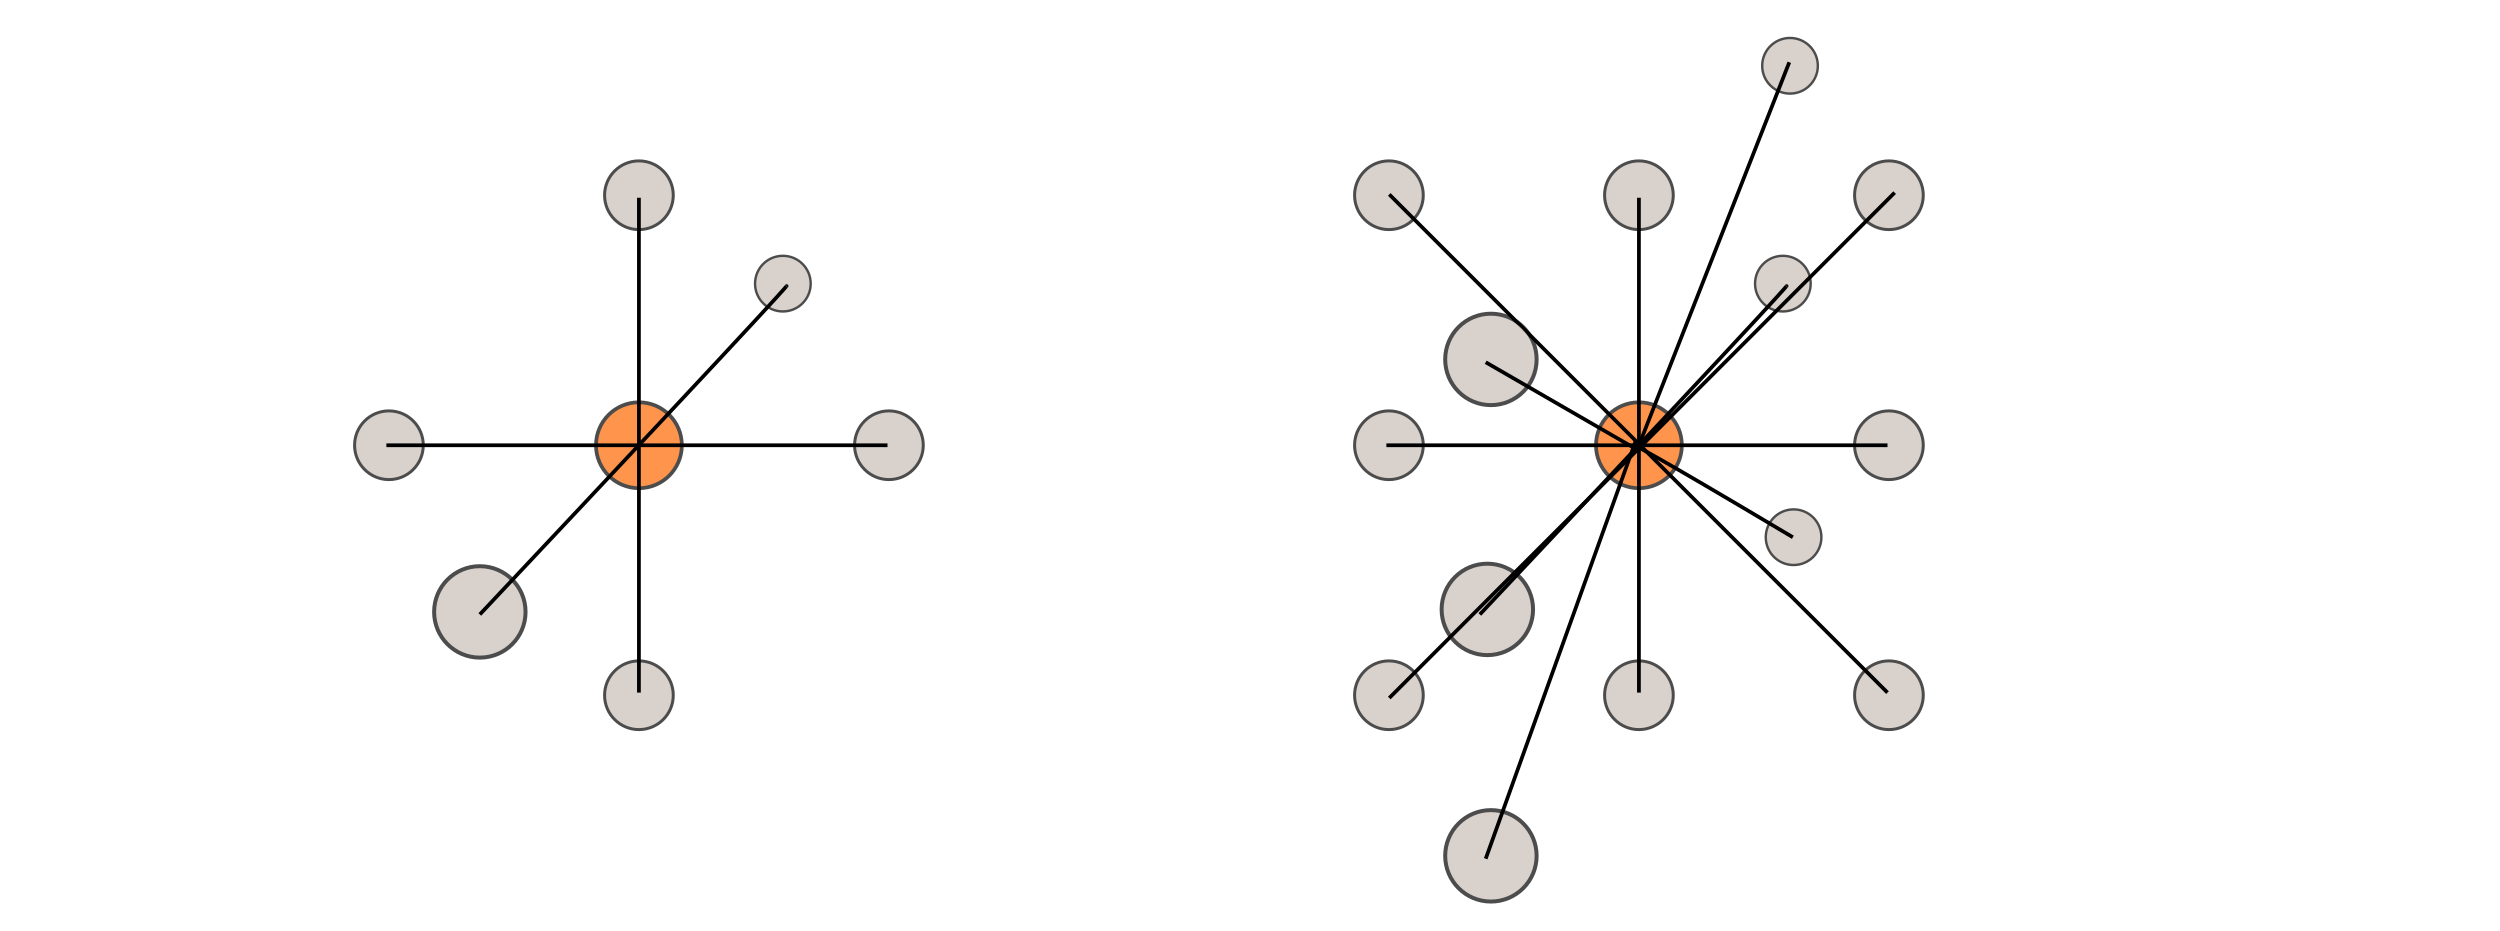
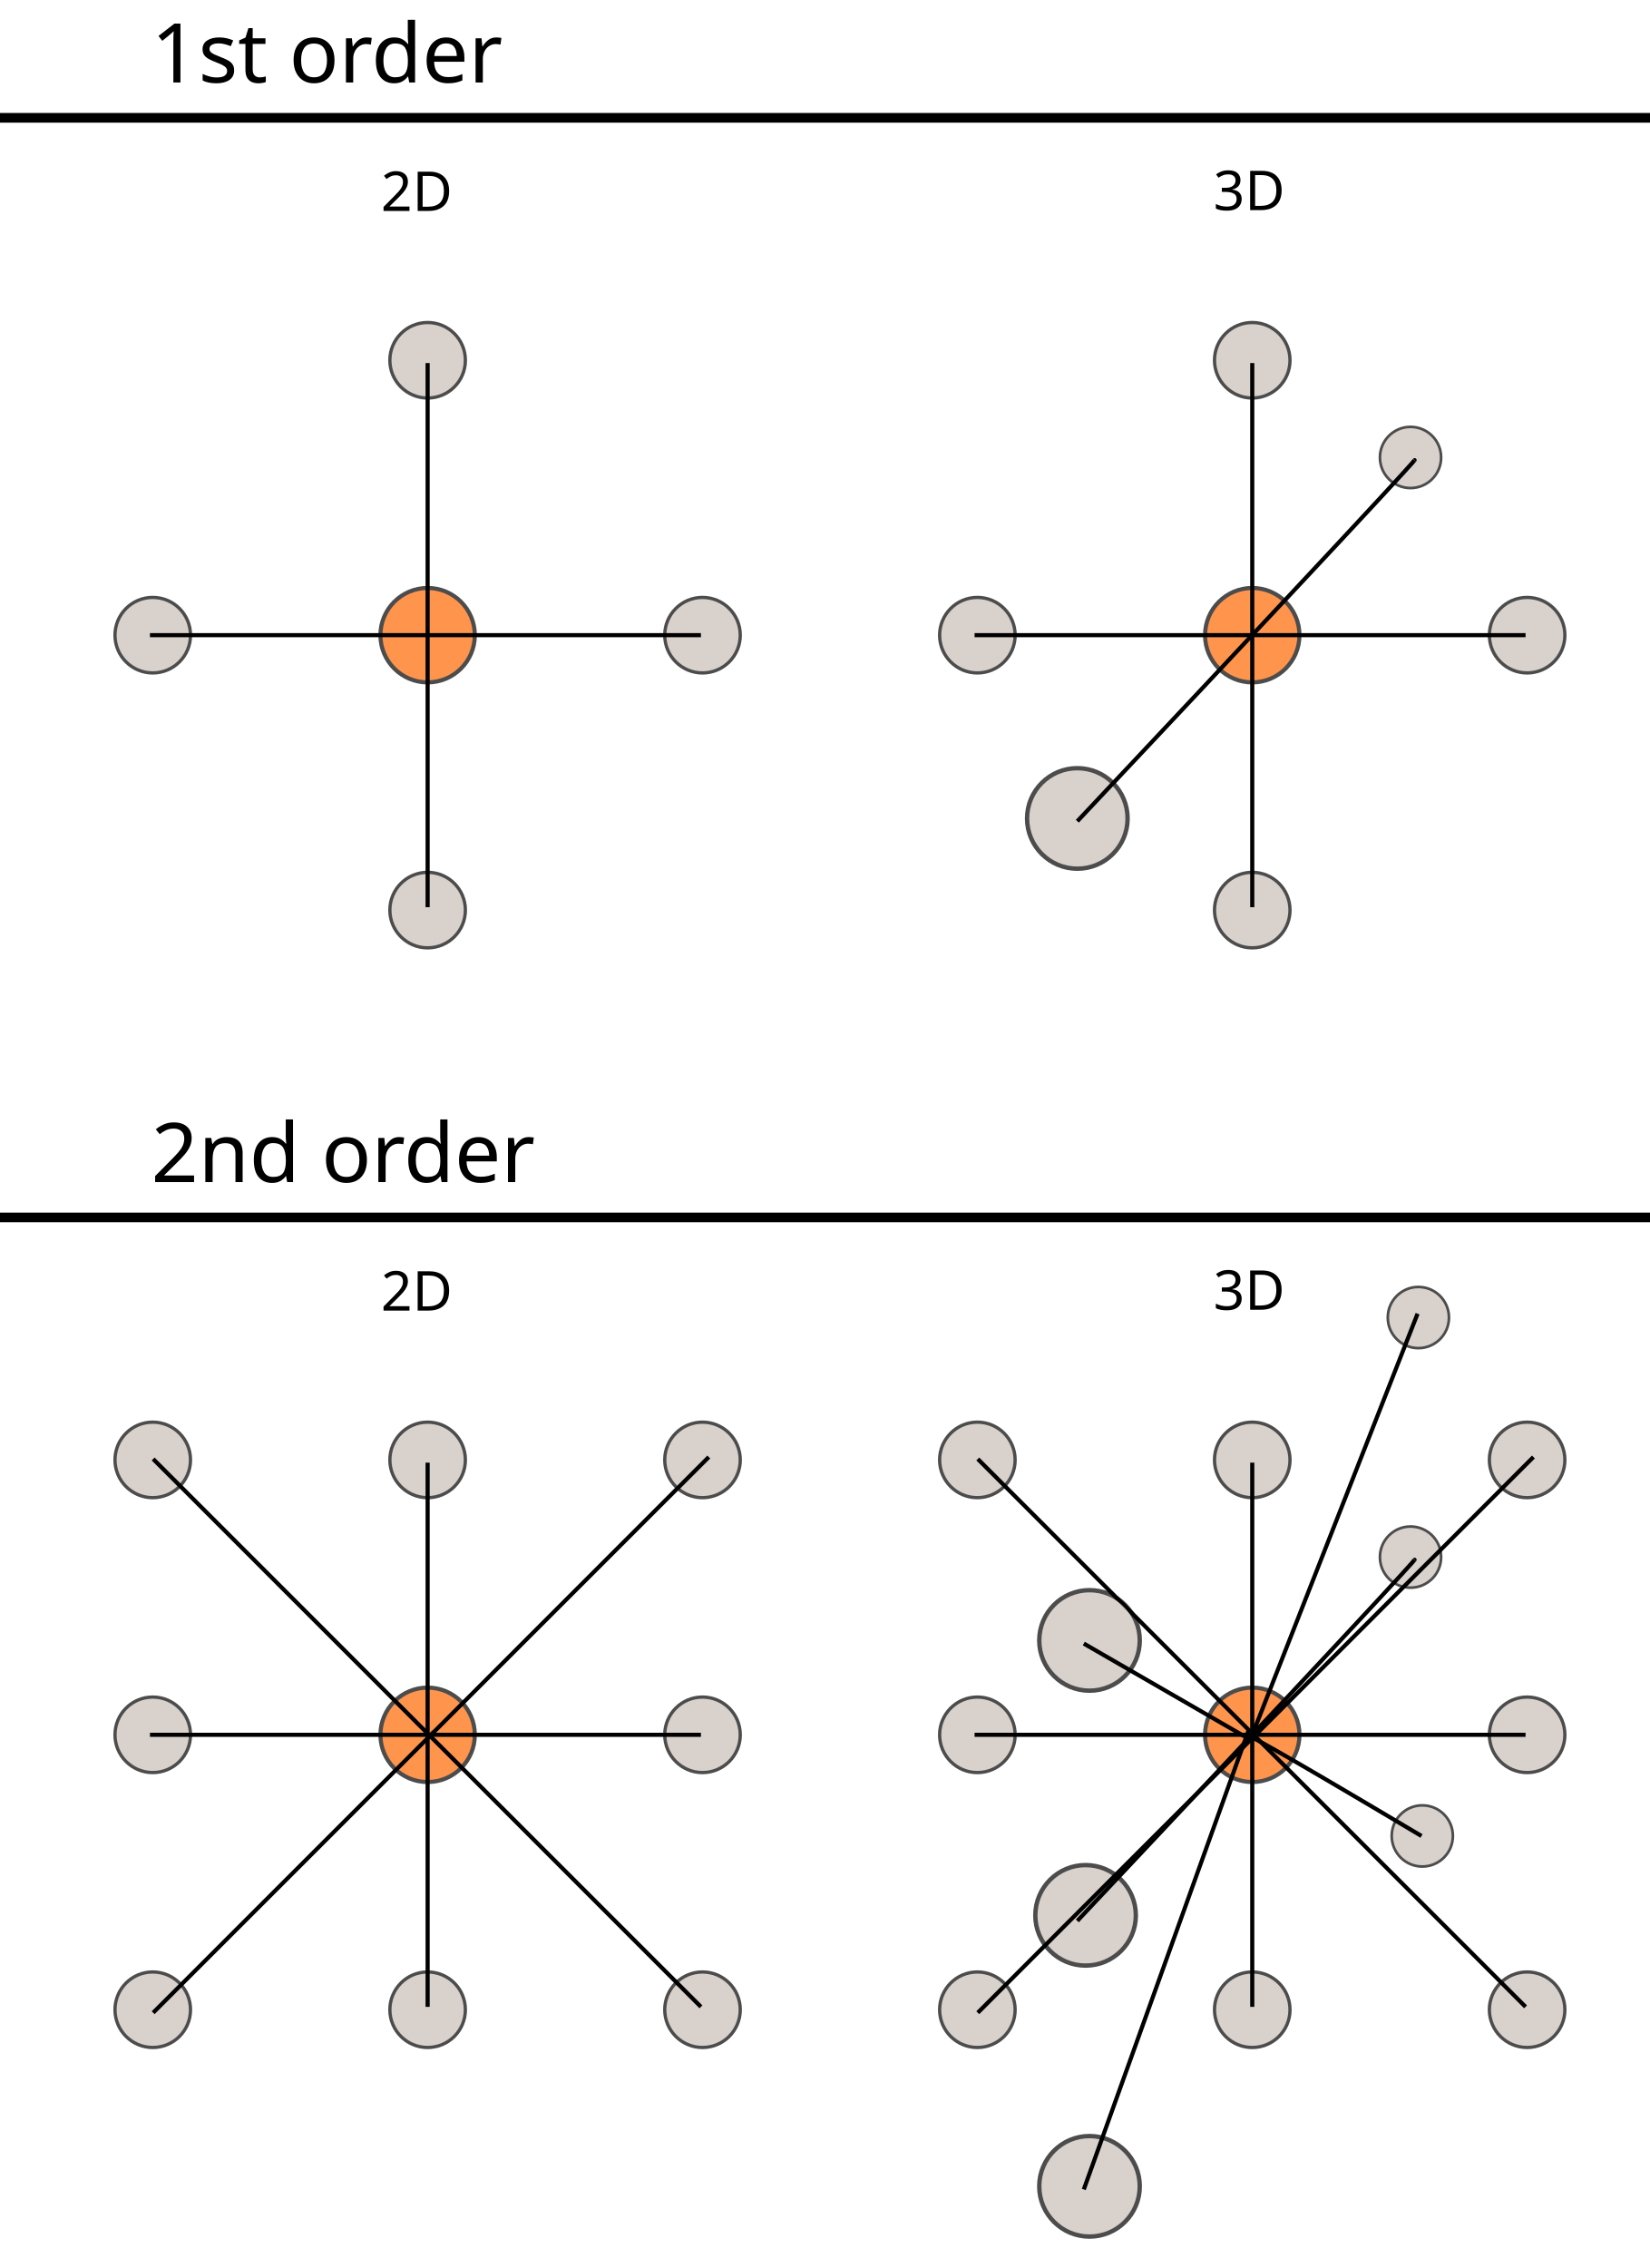
- <svg xmlns="http://www.w3.org/2000/svg" version="1.1" id="svg2" height="744.094" width="2000">
+ <svg xmlns="http://www.w3.org/2000/svg" version="1.1" id="svg2" height="1650" width="1200">
  <defs id="defs4" />
-   <g id="layer1" transform="translate(0,-308.2677)" />
-   <g id="g5505">
-     <path transform="translate(258.599,66.67007)" d="m 286.883,289.526 a 34.345,34.345 0 1 1 -68.69,0 34.345,34.345 0 1 1 68.69,0 z" id="path5401" style="opacity:0.7;fill:#ff6600;fill-opacity:1;stroke:#000000;stroke-width:3;stroke-linecap:butt;stroke-linejoin:round;stroke-miterlimit:4;stroke-opacity:1;stroke-dasharray:none;stroke-dashoffset:0" />
-     <path transform="matrix(0.8,0,0,0.8,309.1067,324.5752)" d="m 286.883,289.526 a 34.345,34.345 0 1 1 -68.69,0 34.345,34.345 0 1 1 68.69,0 z" id="path5401-6" style="opacity:0.7;fill:#c8beb7;fill-opacity:1;stroke:#000000;stroke-width:3;stroke-linecap:butt;stroke-linejoin:round;stroke-miterlimit:4;stroke-opacity:1;stroke-dasharray:none;stroke-dashoffset:0" />
-     <path transform="matrix(0.8,0,0,0.8,109.1067,124.5752)" d="m 286.883,289.526 a 34.345,34.345 0 1 1 -68.69,0 34.345,34.345 0 1 1 68.69,0 z" id="path5401-6-8" style="opacity:0.7;fill:#c8beb7;fill-opacity:1;stroke:#000000;stroke-width:3;stroke-linecap:butt;stroke-linejoin:round;stroke-miterlimit:4;stroke-opacity:1;stroke-dasharray:none;stroke-dashoffset:0" />
-     <path transform="matrix(0.8,0,0,0.8,309.1067,-75.42476)" d="m 286.883,289.526 a 34.345,34.345 0 1 1 -68.69,0 34.345,34.345 0 1 1 68.69,0 z" id="path5401-6-1" style="opacity:0.7;fill:#c8beb7;fill-opacity:1;stroke:#000000;stroke-width:3;stroke-linecap:butt;stroke-linejoin:round;stroke-miterlimit:4;stroke-opacity:1;stroke-dasharray:none;stroke-dashoffset:0" />
-     <path transform="matrix(0.8,0,0,0.8,509.1067,124.5752)" d="m 286.883,289.526 a 34.345,34.345 0 1 1 -68.69,0 34.345,34.345 0 1 1 68.69,0 z" id="path5401-6-7" style="opacity:0.7;fill:#c8beb7;fill-opacity:1;stroke:#000000;stroke-width:3;stroke-linecap:butt;stroke-linejoin:round;stroke-miterlimit:4;stroke-opacity:1;stroke-dasharray:none;stroke-dashoffset:0" />
-     <path transform="matrix(0.648,0,0,0.648,462.6499,39.29385)" d="m 286.883,289.526 a 34.345,34.345 0 1 1 -68.69,0 34.345,34.345 0 1 1 68.69,0 z" id="path5401-6-1-8" style="opacity:0.7;fill:#c8beb7;fill-opacity:1;stroke:#000000;stroke-width:3;stroke-linecap:butt;stroke-linejoin:round;stroke-miterlimit:4;stroke-opacity:1;stroke-dasharray:none;stroke-dashoffset:0" />
-     <path transform="matrix(1.0648,0,0,1.0648,114.9656,181.2387)" d="m 286.883,289.526 a 34.345,34.345 0 1 1 -68.69,0 34.345,34.345 0 1 1 68.69,0 z" id="path5401-6-1-89" style="opacity:0.7;fill:#c8beb7;fill-opacity:1;stroke:#000000;stroke-width:3;stroke-linecap:butt;stroke-linejoin:round;stroke-miterlimit:4;stroke-opacity:1;stroke-dasharray:none;stroke-dashoffset:0" />
+   <g id="layer1" transform="translate(0,597.6377)" />
+   <g id="g5505" transform="translate(400,105.9054)">
+     <path transform="translate(258.599,66.67007)" d="m 286.883,289.526 c 0,18.968 -15.377,34.345 -34.345,34.345 -18.968,0 -34.345,-15.377 -34.345,-34.345 0,-18.968 15.377,-34.345 34.345,-34.345 18.968,0 34.345,15.377 34.345,34.345 z" id="path5401" style="opacity:0.7;fill:#ff6600;fill-opacity:1;stroke:#000000;stroke-width:3;stroke-linecap:butt;stroke-linejoin:round;stroke-miterlimit:4;stroke-opacity:1;stroke-dasharray:none;stroke-dashoffset:0" />
+     <path transform="matrix(0.8,0,0,0.8,309.1067,324.5752)" d="m 286.883,289.526 c 0,18.968 -15.377,34.345 -34.345,34.345 -18.968,0 -34.345,-15.377 -34.345,-34.345 0,-18.968 15.377,-34.345 34.345,-34.345 18.968,0 34.345,15.377 34.345,34.345 z" id="path5401-6" style="opacity:0.7;fill:#c8beb7;fill-opacity:1;stroke:#000000;stroke-width:3;stroke-linecap:butt;stroke-linejoin:round;stroke-miterlimit:4;stroke-opacity:1;stroke-dasharray:none;stroke-dashoffset:0" />
+     <path transform="matrix(0.8,0,0,0.8,109.1067,124.5752)" d="m 286.883,289.526 c 0,18.968 -15.377,34.345 -34.345,34.345 -18.968,0 -34.345,-15.377 -34.345,-34.345 0,-18.968 15.377,-34.345 34.345,-34.345 18.968,0 34.345,15.377 34.345,34.345 z" id="path5401-6-8" style="opacity:0.7;fill:#c8beb7;fill-opacity:1;stroke:#000000;stroke-width:3;stroke-linecap:butt;stroke-linejoin:round;stroke-miterlimit:4;stroke-opacity:1;stroke-dasharray:none;stroke-dashoffset:0" />
+     <path transform="matrix(0.8,0,0,0.8,309.1067,-75.42476)" d="m 286.883,289.526 c 0,18.968 -15.377,34.345 -34.345,34.345 -18.968,0 -34.345,-15.377 -34.345,-34.345 0,-18.968 15.377,-34.345 34.345,-34.345 18.968,0 34.345,15.377 34.345,34.345 z" id="path5401-6-1" style="opacity:0.7;fill:#c8beb7;fill-opacity:1;stroke:#000000;stroke-width:3;stroke-linecap:butt;stroke-linejoin:round;stroke-miterlimit:4;stroke-opacity:1;stroke-dasharray:none;stroke-dashoffset:0" />
+     <path transform="matrix(0.8,0,0,0.8,509.1067,124.5752)" d="m 286.883,289.526 c 0,18.968 -15.377,34.345 -34.345,34.345 -18.968,0 -34.345,-15.377 -34.345,-34.345 0,-18.968 15.377,-34.345 34.345,-34.345 18.968,0 34.345,15.377 34.345,34.345 z" id="path5401-6-7" style="opacity:0.7;fill:#c8beb7;fill-opacity:1;stroke:#000000;stroke-width:3;stroke-linecap:butt;stroke-linejoin:round;stroke-miterlimit:4;stroke-opacity:1;stroke-dasharray:none;stroke-dashoffset:0" />
+     <path transform="matrix(0.648,0,0,0.648,462.6499,39.29385)" d="m 286.883,289.526 c 0,18.968 -15.377,34.345 -34.345,34.345 -18.968,0 -34.345,-15.377 -34.345,-34.345 0,-18.968 15.377,-34.345 34.345,-34.345 18.968,0 34.345,15.377 34.345,34.345 z" id="path5401-6-1-8" style="opacity:0.7;fill:#c8beb7;fill-opacity:1;stroke:#000000;stroke-width:3;stroke-linecap:butt;stroke-linejoin:round;stroke-miterlimit:4;stroke-opacity:1;stroke-dasharray:none;stroke-dashoffset:0" />
+     <path transform="matrix(1.0648,0,0,1.0648,114.9656,181.2387)" d="m 286.883,289.526 c 0,18.968 -15.377,34.345 -34.345,34.345 -18.968,0 -34.345,-15.377 -34.345,-34.345 0,-18.968 15.377,-34.345 34.345,-34.345 18.968,0 34.345,15.377 34.345,34.345 z" id="path5401-6-1-89" style="opacity:0.7;fill:#c8beb7;fill-opacity:1;stroke:#000000;stroke-width:3;stroke-linecap:butt;stroke-linejoin:round;stroke-miterlimit:4;stroke-opacity:1;stroke-dasharray:none;stroke-dashoffset:0" />
    <path id="path5499" d="m 309.107,356.196 c 400.893,0 400.893,0 400.893,0" style="fill:none;stroke:#000000;stroke-width:3;stroke-linecap:butt;stroke-linejoin:miter;stroke-miterlimit:4;stroke-opacity:1;stroke-dasharray:none" />
    <path id="path5501" d="m 511.137,158.206 c 0,395.888 0,395.888 0,395.888 l 0,0" style="fill:none;stroke:#000000;stroke-width:3;stroke-linecap:butt;stroke-linejoin:miter;stroke-miterlimit:4;stroke-opacity:1;stroke-dasharray:none" />
    <path id="path5503" d="M 383.858,491.556 C 642.457,216.795 629.188,228.846 629.188,228.846" style="fill:none;stroke:#000000;stroke-width:3;stroke-linecap:butt;stroke-linejoin:miter;stroke-miterlimit:4;stroke-opacity:1;stroke-dasharray:none" />
  </g>
-   <path style="opacity:0.7;fill:#ff6600;fill-opacity:1;stroke:#000000;stroke-width:3;stroke-linecap:butt;stroke-linejoin:round;stroke-miterlimit:4;stroke-opacity:1;stroke-dasharray:none;stroke-dashoffset:0" id="path5401-2" d="m 286.883,289.526 a 34.345,34.345 0 1 1 -68.69,0 34.345,34.345 0 1 1 68.69,0 z" transform="translate(1058.599,66.67007)" />
-   <path style="opacity:0.7;fill:#c8beb7;fill-opacity:1;stroke:#000000;stroke-width:3;stroke-linecap:butt;stroke-linejoin:round;stroke-miterlimit:4;stroke-opacity:1;stroke-dasharray:none;stroke-dashoffset:0" id="path5401-6-3" d="m 286.883,289.526 a 34.345,34.345 0 1 1 -68.69,0 34.345,34.345 0 1 1 68.69,0 z" transform="matrix(0.8,0,0,0.8,1109.107,324.5752)" />
-   <path style="opacity:0.7;fill:#c8beb7;fill-opacity:1;stroke:#000000;stroke-width:3;stroke-linecap:butt;stroke-linejoin:round;stroke-miterlimit:4;stroke-opacity:1;stroke-dasharray:none;stroke-dashoffset:0" id="path5401-6-8-4" d="m 286.883,289.526 a 34.345,34.345 0 1 1 -68.69,0 34.345,34.345 0 1 1 68.69,0 z" transform="matrix(0.8,0,0,0.8,909.1067,124.5752)" />
-   <path style="opacity:0.7;fill:#c8beb7;fill-opacity:1;stroke:#000000;stroke-width:3;stroke-linecap:butt;stroke-linejoin:round;stroke-miterlimit:4;stroke-opacity:1;stroke-dasharray:none;stroke-dashoffset:0" id="path5401-6-1-0" d="m 286.883,289.526 a 34.345,34.345 0 1 1 -68.69,0 34.345,34.345 0 1 1 68.69,0 z" transform="matrix(0.8,0,0,0.8,1109.107,-75.42476)" />
-   <path style="opacity:0.7;fill:#c8beb7;fill-opacity:1;stroke:#000000;stroke-width:3;stroke-linecap:butt;stroke-linejoin:round;stroke-miterlimit:4;stroke-opacity:1;stroke-dasharray:none;stroke-dashoffset:0" id="path5401-6-7-1" d="m 286.883,289.526 a 34.345,34.345 0 1 1 -68.69,0 34.345,34.345 0 1 1 68.69,0 z" transform="matrix(0.8,0,0,0.8,1309.107,124.5752)" />
-   <path style="opacity:0.7;fill:#c8beb7;fill-opacity:1;stroke:#000000;stroke-width:3;stroke-linecap:butt;stroke-linejoin:round;stroke-miterlimit:4;stroke-opacity:1;stroke-dasharray:none;stroke-dashoffset:0" id="path5401-6-1-8-5" d="m 286.883,289.526 a 34.345,34.345 0 1 1 -68.69,0 34.345,34.345 0 1 1 68.69,0 z" transform="matrix(0.648,0,0,0.648,1262.65,39.29386)" />
-   <path style="opacity:0.7;fill:#c8beb7;fill-opacity:1;stroke:#000000;stroke-width:3;stroke-linecap:butt;stroke-linejoin:round;stroke-miterlimit:4;stroke-opacity:1;stroke-dasharray:none;stroke-dashoffset:0" id="path5401-6-1-89-8" d="m 286.883,289.526 a 34.345,34.345 0 1 1 -68.69,0 34.345,34.345 0 1 1 68.69,0 z" transform="matrix(1.0648,0,0,1.0648,920.9656,179.2387)" />
-   <path style="fill:none;stroke:#000000;stroke-width:3;stroke-linecap:butt;stroke-linejoin:miter;stroke-miterlimit:4;stroke-opacity:1;stroke-dasharray:none" d="m 1109.107,356.196 c 400.893,0 400.893,0 400.893,0" id="path5499-4" />
-   <path style="fill:none;stroke:#000000;stroke-width:3;stroke-linecap:butt;stroke-linejoin:miter;stroke-miterlimit:4;stroke-opacity:1;stroke-dasharray:none" d="m 1311.137,158.206 c 0,395.888 0,395.888 0,395.888 l 0,0" id="path5501-6" />
-   <path style="fill:none;stroke:#000000;stroke-width:3;stroke-linecap:butt;stroke-linejoin:miter;stroke-miterlimit:4;stroke-opacity:1;stroke-dasharray:none" d="m 1183.858,491.556 c 258.599,-274.762 245.33,-262.711 245.33,-262.711" id="path5503-8" />
-   <path style="opacity:0.7;fill:#c8beb7;fill-opacity:1;stroke:#000000;stroke-width:3;stroke-linecap:butt;stroke-linejoin:round;stroke-miterlimit:4;stroke-opacity:1;stroke-dasharray:none;stroke-dashoffset:0" id="path5401-6-1-0-2" d="m 286.883,289.526 a 34.345,34.345 0 1 1 -68.69,0 34.345,34.345 0 1 1 68.69,0 z" transform="matrix(0.8,0,0,0.8,1309.107,-75.42476)" />
-   <path style="opacity:0.7;fill:#c8beb7;fill-opacity:1;stroke:#000000;stroke-width:3;stroke-linecap:butt;stroke-linejoin:round;stroke-miterlimit:4;stroke-opacity:1;stroke-dasharray:none;stroke-dashoffset:0" id="path5401-6-1-0-5" d="m 286.883,289.526 a 34.345,34.345 0 1 1 -68.69,0 34.345,34.345 0 1 1 68.69,0 z" transform="matrix(0.8,0,0,0.8,1309.107,324.5752)" />
-   <path style="opacity:0.7;fill:#c8beb7;fill-opacity:1;stroke:#000000;stroke-width:3;stroke-linecap:butt;stroke-linejoin:round;stroke-miterlimit:4;stroke-opacity:1;stroke-dasharray:none;stroke-dashoffset:0" id="path5401-6-1-0-1" d="m 286.883,289.526 a 34.345,34.345 0 1 1 -68.69,0 34.345,34.345 0 1 1 68.69,0 z" transform="matrix(0.8,0,0,0.8,909.1066,324.5752)" />
-   <path style="opacity:0.7;fill:#c8beb7;fill-opacity:1;stroke:#000000;stroke-width:3;stroke-linecap:butt;stroke-linejoin:round;stroke-miterlimit:4;stroke-opacity:1;stroke-dasharray:none;stroke-dashoffset:0" id="path5401-6-1-0-4" d="m 286.883,289.526 a 34.345,34.345 0 1 1 -68.69,0 34.345,34.345 0 1 1 68.69,0 z" transform="matrix(0.8,0,0,0.8,909.1066,-75.42476)" />
-   <path id="path5611" d="M 1111.429,155.523 C 1310,354.094 1310,354.094 1310,354.094" style="fill:none;stroke:#000000;stroke-width:3;stroke-linecap:butt;stroke-linejoin:miter;stroke-miterlimit:4;stroke-opacity:1;stroke-dasharray:none" />
-   <path id="path5611-3" d="M 1311.429,355.523 C 1510,554.094 1510,554.094 1510,554.094" style="fill:none;stroke:#000000;stroke-width:3;stroke-linecap:butt;stroke-linejoin:miter;stroke-miterlimit:4;stroke-opacity:1;stroke-dasharray:none" />
-   <path style="fill:none;stroke:#000000;stroke-width:3;stroke-linecap:butt;stroke-linejoin:miter;stroke-opacity:1;stroke-miterlimit:4;stroke-dasharray:none" d="M 1311.429,358.38 C 1515.714,154.094 1515.714,154.094 1515.714,154.094" id="path5638" />
-   <path style="fill:none;stroke:#000000;stroke-width:3;stroke-linecap:butt;stroke-linejoin:miter;stroke-miterlimit:4;stroke-opacity:1;stroke-dasharray:none" d="M 1111.429,558.38 C 1315.714,354.094 1315.714,354.094 1315.714,354.094" id="path5638-7" />
-   <path style="opacity:0.7;fill:#c8beb7;fill-opacity:1;stroke:#000000;stroke-width:3;stroke-linecap:butt;stroke-linejoin:round;stroke-miterlimit:4;stroke-opacity:1;stroke-dasharray:none;stroke-dashoffset:0" id="path5401-6-1-8-5-4" d="m 286.883,289.526 a 34.345,34.345 0 1 1 -68.69,0 34.345,34.345 0 1 1 68.69,0 z" transform="matrix(0.648,0,0,0.648,1268.364,-134.9919)" />
-   <path style="opacity:0.7;fill:#c8beb7;fill-opacity:1;stroke:#000000;stroke-width:3;stroke-linecap:butt;stroke-linejoin:round;stroke-miterlimit:4;stroke-opacity:1;stroke-dasharray:none;stroke-dashoffset:0" id="path5401-6-1-8-5-2" d="m 286.883,289.526 a 34.345,34.345 0 1 1 -68.69,0 34.345,34.345 0 1 1 68.69,0 z" transform="matrix(0.648,0,0,0.648,1271.221,242.151)" />
-   <path style="opacity:0.7;fill:#c8beb7;fill-opacity:1;stroke:#000000;stroke-width:3;stroke-linecap:butt;stroke-linejoin:round;stroke-miterlimit:4;stroke-opacity:1;stroke-dasharray:none;stroke-dashoffset:0" id="path5401-6-1-89-8-9" d="m 286.883,289.526 a 34.345,34.345 0 1 1 -68.69,0 34.345,34.345 0 1 1 68.69,0 z" transform="matrix(1.0648,0,0,1.0648,923.8227,376.3816)" />
-   <path style="opacity:0.7;fill:#c8beb7;fill-opacity:1;stroke:#000000;stroke-width:3;stroke-linecap:butt;stroke-linejoin:round;stroke-miterlimit:4;stroke-opacity:1;stroke-dasharray:none;stroke-dashoffset:0" id="path5401-6-1-89-8-0" d="m 286.883,289.526 a 34.345,34.345 0 1 1 -68.69,0 34.345,34.345 0 1 1 68.69,0 z" transform="matrix(1.0648,0,0,1.0648,923.8227,-20.76128)" />
-   <path style="fill:none;stroke:#000000;stroke-width:3;stroke-linecap:butt;stroke-linejoin:miter;stroke-opacity:1;stroke-miterlimit:4;stroke-dasharray:none" d="m 1188.571,289.809 c 121.835,70.342 121.835,70.342 121.835,70.342" id="path5733" />
-   <path style="fill:none;stroke:#000000;stroke-width:3;stroke-linecap:butt;stroke-linejoin:miter;stroke-opacity:1;stroke-miterlimit:4;stroke-dasharray:none" d="m 1188.571,686.952 c 120,-334.286 120,-334.286 120,-334.286" id="path5735" />
-   <path style="fill:none;stroke:#000000;stroke-width:3;stroke-linecap:butt;stroke-linejoin:miter;stroke-opacity:1;stroke-miterlimit:4;stroke-dasharray:none" d="m 1431.429,49.809 c -120,305.714 -120,305.714 -120,305.714" id="path5737" />
-   <path style="fill:none;stroke:#000000;stroke-width:3;stroke-linecap:butt;stroke-linejoin:miter;stroke-opacity:1;stroke-miterlimit:4;stroke-dasharray:none" d="m 1434.286,429.809 c -120,-71.429 -122.857,-71.429 -122.857,-71.429" id="path5739" />
+   <path style="opacity:0.7;fill:#ff6600;fill-opacity:1;stroke:#000000;stroke-width:3;stroke-linecap:butt;stroke-linejoin:round;stroke-miterlimit:4;stroke-opacity:1;stroke-dasharray:none;stroke-dashoffset:0" id="path5401-1" d="m 286.883,289.526 a 34.345,34.345 0 1 1 -68.69,0 34.345,34.345 0 1 1 68.69,0 z" transform="translate(58.59905,172.5755)" />
+   <path style="opacity:0.7;fill:#c8beb7;fill-opacity:1;stroke:#000000;stroke-width:3;stroke-linecap:butt;stroke-linejoin:round;stroke-miterlimit:4;stroke-opacity:1;stroke-dasharray:none;stroke-dashoffset:0" id="path5401-6-15" d="m 286.883,289.526 a 34.345,34.345 0 1 1 -68.69,0 34.345,34.345 0 1 1 68.69,0 z" transform="matrix(0.8,0,0,0.8,109.1067,430.4807)" />
+   <path style="opacity:0.7;fill:#c8beb7;fill-opacity:1;stroke:#000000;stroke-width:3;stroke-linecap:butt;stroke-linejoin:round;stroke-miterlimit:4;stroke-opacity:1;stroke-dasharray:none;stroke-dashoffset:0" id="path5401-6-8-2" d="m 286.883,289.526 a 34.345,34.345 0 1 1 -68.69,0 34.345,34.345 0 1 1 68.69,0 z" transform="matrix(0.8,0,0,0.8,-90.89333,230.4807)" />
+   <path style="opacity:0.7;fill:#c8beb7;fill-opacity:1;stroke:#000000;stroke-width:3;stroke-linecap:butt;stroke-linejoin:round;stroke-miterlimit:4;stroke-opacity:1;stroke-dasharray:none;stroke-dashoffset:0" id="path5401-6-1-7" d="m 286.883,289.526 a 34.345,34.345 0 1 1 -68.69,0 34.345,34.345 0 1 1 68.69,0 z" transform="matrix(0.8,0,0,0.8,109.1067,30.48068)" />
+   <path style="opacity:0.7;fill:#c8beb7;fill-opacity:1;stroke:#000000;stroke-width:3;stroke-linecap:butt;stroke-linejoin:round;stroke-miterlimit:4;stroke-opacity:1;stroke-dasharray:none;stroke-dashoffset:0" id="path5401-6-7-6" d="m 286.883,289.526 a 34.345,34.345 0 1 1 -68.69,0 34.345,34.345 0 1 1 68.69,0 z" transform="matrix(0.8,0,0,0.8,309.1067,230.4807)" />
+   <path style="fill:none;stroke:#000000;stroke-width:3;stroke-linecap:butt;stroke-linejoin:miter;stroke-miterlimit:4;stroke-opacity:1;stroke-dasharray:none" d="m 109.107,462.101 c 400.893,0 400.893,0 400.893,0" id="path5499-2" />
+   <path style="fill:none;stroke:#000000;stroke-width:3;stroke-linecap:butt;stroke-linejoin:miter;stroke-miterlimit:4;stroke-opacity:1;stroke-dasharray:none" d="m 311.137,264.111 c 0,395.888 0,395.888 0,395.888 l 0,0" id="path5501-3" />
+   <text id="text4099" y="60" x="110" style="font-size:60px;font-style:normal;font-variant:normal;font-weight:normal;font-stretch:normal;line-height:125%;letter-spacing:0px;word-spacing:0px;fill:#000000;fill-opacity:1;stroke:none;font-family:Verdana;-inkscape-font-specification:Verdana" xml:space="preserve">
+     <tspan y="60" x="110" id="tspan4101">1st order</tspan>
+   </text>
+   <text id="text4103" y="153.463" x="277.143" style="font-size:40px;font-style:normal;font-variant:normal;font-weight:normal;font-stretch:normal;line-height:125%;letter-spacing:0px;word-spacing:0px;fill:#000000;fill-opacity:1;stroke:none;font-family:Verdana;-inkscape-font-specification:Verdana" xml:space="preserve">
+     <tspan y="153.463" x="277.143" id="tspan4105">2D</tspan>
+   </text>
+   <text id="text4107" y="152.857" x="882.857" style="font-size:40px;font-style:normal;font-variant:normal;font-weight:normal;font-stretch:normal;line-height:125%;letter-spacing:0px;word-spacing:0px;fill:#000000;fill-opacity:1;stroke:none;font-family:Verdana;-inkscape-font-specification:Verdana" xml:space="preserve">
+     <tspan y="152.857" x="882.857" id="tspan4109">3D</tspan>
+   </text>
+   <g transform="translate(-1400,162)" id="g4630">
+     <text xml:space="preserve" style="font-size:40px;font-style:normal;font-variant:normal;font-weight:normal;font-stretch:normal;line-height:125%;letter-spacing:0px;word-spacing:0px;fill:#000000;fill-opacity:1;stroke:none;font-family:Verdana;-inkscape-font-specification:Verdana" x="1677.143" y="791.463" id="text4103-5">
+       <tspan id="tspan4105-7" x="1677.143" y="791.463">2D</tspan>
+     </text>
+     <text xml:space="preserve" style="font-size:40px;font-style:normal;font-variant:normal;font-weight:normal;font-stretch:normal;line-height:125%;letter-spacing:0px;word-spacing:0px;fill:#000000;fill-opacity:1;stroke:none;font-family:Verdana;-inkscape-font-specification:Verdana" x="2282.857" y="790.857" id="text4107-6">
+       <tspan id="tspan4109-1" x="2282.857" y="790.857">3D</tspan>
+     </text>
+     <g id="g4111" transform="translate(200,743.91)">
+       <path style="opacity:0.7;fill:#ff6600;fill-opacity:1;stroke:#000000;stroke-width:3;stroke-linecap:butt;stroke-linejoin:round;stroke-miterlimit:4;stroke-opacity:1;stroke-dasharray:none;stroke-dashoffset:0" id="path5401-2" d="m 286.883,289.526 c 0,18.968 -15.377,34.345 -34.345,34.345 -18.968,0 -34.345,-15.377 -34.345,-34.345 0,-18.968 15.377,-34.345 34.345,-34.345 18.968,0 34.345,15.377 34.345,34.345 z" transform="translate(1858.599,66.66554)" />
+       <path style="opacity:0.7;fill:#c8beb7;fill-opacity:1;stroke:#000000;stroke-width:3;stroke-linecap:butt;stroke-linejoin:round;stroke-miterlimit:4;stroke-opacity:1;stroke-dasharray:none;stroke-dashoffset:0" id="path5401-6-3" d="m 286.883,289.526 c 0,18.968 -15.377,34.345 -34.345,34.345 -18.968,0 -34.345,-15.377 -34.345,-34.345 0,-18.968 15.377,-34.345 34.345,-34.345 18.968,0 34.345,15.377 34.345,34.345 z" transform="matrix(0.8,0,0,0.8,1909.107,324.5707)" />
+       <path style="opacity:0.7;fill:#c8beb7;fill-opacity:1;stroke:#000000;stroke-width:3;stroke-linecap:butt;stroke-linejoin:round;stroke-miterlimit:4;stroke-opacity:1;stroke-dasharray:none;stroke-dashoffset:0" id="path5401-6-8-4" d="m 286.883,289.526 c 0,18.968 -15.377,34.345 -34.345,34.345 -18.968,0 -34.345,-15.377 -34.345,-34.345 0,-18.968 15.377,-34.345 34.345,-34.345 18.968,0 34.345,15.377 34.345,34.345 z" transform="matrix(0.8,0,0,0.8,1709.107,124.5707)" />
+       <path style="opacity:0.7;fill:#c8beb7;fill-opacity:1;stroke:#000000;stroke-width:3;stroke-linecap:butt;stroke-linejoin:round;stroke-miterlimit:4;stroke-opacity:1;stroke-dasharray:none;stroke-dashoffset:0" id="path5401-6-1-0" d="m 286.883,289.526 c 0,18.968 -15.377,34.345 -34.345,34.345 -18.968,0 -34.345,-15.377 -34.345,-34.345 0,-18.968 15.377,-34.345 34.345,-34.345 18.968,0 34.345,15.377 34.345,34.345 z" transform="matrix(0.8,0,0,0.8,1909.107,-75.42928)" />
+       <path style="opacity:0.7;fill:#c8beb7;fill-opacity:1;stroke:#000000;stroke-width:3;stroke-linecap:butt;stroke-linejoin:round;stroke-miterlimit:4;stroke-opacity:1;stroke-dasharray:none;stroke-dashoffset:0" id="path5401-6-7-1" d="m 286.883,289.526 c 0,18.968 -15.377,34.345 -34.345,34.345 -18.968,0 -34.345,-15.377 -34.345,-34.345 0,-18.968 15.377,-34.345 34.345,-34.345 18.968,0 34.345,15.377 34.345,34.345 z" transform="matrix(0.8,0,0,0.8,2109.107,124.5707)" />
+       <path style="opacity:0.7;fill:#c8beb7;fill-opacity:1;stroke:#000000;stroke-width:3;stroke-linecap:butt;stroke-linejoin:round;stroke-miterlimit:4;stroke-opacity:1;stroke-dasharray:none;stroke-dashoffset:0" id="path5401-6-1-8-5" d="m 286.883,289.526 c 0,18.968 -15.377,34.345 -34.345,34.345 -18.968,0 -34.345,-15.377 -34.345,-34.345 0,-18.968 15.377,-34.345 34.345,-34.345 18.968,0 34.345,15.377 34.345,34.345 z" transform="matrix(0.648,0,0,0.648,2062.65,39.28933)" />
+       <path style="opacity:0.7;fill:#c8beb7;fill-opacity:1;stroke:#000000;stroke-width:3;stroke-linecap:butt;stroke-linejoin:round;stroke-miterlimit:4;stroke-opacity:1;stroke-dasharray:none;stroke-dashoffset:0" id="path5401-6-1-89-8" d="m 286.883,289.526 c 0,18.968 -15.377,34.345 -34.345,34.345 -18.968,0 -34.345,-15.377 -34.345,-34.345 0,-18.968 15.377,-34.345 34.345,-34.345 18.968,0 34.345,15.377 34.345,34.345 z" transform="matrix(1.0648,0,0,1.0648,1720.966,179.2342)" />
+       <path style="fill:none;stroke:#000000;stroke-width:3;stroke-linecap:butt;stroke-linejoin:miter;stroke-miterlimit:4;stroke-opacity:1;stroke-dasharray:none" d="m 1909.107,356.191 c 400.893,0 400.893,0 400.893,0" id="path5499-4" />
+       <path style="fill:none;stroke:#000000;stroke-width:3;stroke-linecap:butt;stroke-linejoin:miter;stroke-miterlimit:4;stroke-opacity:1;stroke-dasharray:none" d="m 2111.137,158.201 c 0,395.888 0,395.888 0,395.888 l 0,0" id="path5501-6" />
+       <path style="fill:none;stroke:#000000;stroke-width:3;stroke-linecap:butt;stroke-linejoin:miter;stroke-miterlimit:4;stroke-opacity:1;stroke-dasharray:none" d="m 1983.858,491.552 c 258.599,-274.762 245.33,-262.711 245.33,-262.711" id="path5503-8" />
+       <path style="opacity:0.7;fill:#c8beb7;fill-opacity:1;stroke:#000000;stroke-width:3;stroke-linecap:butt;stroke-linejoin:round;stroke-miterlimit:4;stroke-opacity:1;stroke-dasharray:none;stroke-dashoffset:0" id="path5401-6-1-0-2" d="m 286.883,289.526 c 0,18.968 -15.377,34.345 -34.345,34.345 -18.968,0 -34.345,-15.377 -34.345,-34.345 0,-18.968 15.377,-34.345 34.345,-34.345 18.968,0 34.345,15.377 34.345,34.345 z" transform="matrix(0.8,0,0,0.8,2109.107,-75.42928)" />
+       <path style="opacity:0.7;fill:#c8beb7;fill-opacity:1;stroke:#000000;stroke-width:3;stroke-linecap:butt;stroke-linejoin:round;stroke-miterlimit:4;stroke-opacity:1;stroke-dasharray:none;stroke-dashoffset:0" id="path5401-6-1-0-5" d="m 286.883,289.526 c 0,18.968 -15.377,34.345 -34.345,34.345 -18.968,0 -34.345,-15.377 -34.345,-34.345 0,-18.968 15.377,-34.345 34.345,-34.345 18.968,0 34.345,15.377 34.345,34.345 z" transform="matrix(0.8,0,0,0.8,2109.107,324.5707)" />
+       <path style="opacity:0.7;fill:#c8beb7;fill-opacity:1;stroke:#000000;stroke-width:3;stroke-linecap:butt;stroke-linejoin:round;stroke-miterlimit:4;stroke-opacity:1;stroke-dasharray:none;stroke-dashoffset:0" id="path5401-6-1-0-1" d="m 286.883,289.526 c 0,18.968 -15.377,34.345 -34.345,34.345 -18.968,0 -34.345,-15.377 -34.345,-34.345 0,-18.968 15.377,-34.345 34.345,-34.345 18.968,0 34.345,15.377 34.345,34.345 z" transform="matrix(0.8,0,0,0.8,1709.107,324.5707)" />
+       <path style="opacity:0.7;fill:#c8beb7;fill-opacity:1;stroke:#000000;stroke-width:3;stroke-linecap:butt;stroke-linejoin:round;stroke-miterlimit:4;stroke-opacity:1;stroke-dasharray:none;stroke-dashoffset:0" id="path5401-6-1-0-4" d="m 286.883,289.526 c 0,18.968 -15.377,34.345 -34.345,34.345 -18.968,0 -34.345,-15.377 -34.345,-34.345 0,-18.968 15.377,-34.345 34.345,-34.345 18.968,0 34.345,15.377 34.345,34.345 z" transform="matrix(0.8,0,0,0.8,1709.107,-75.42928)" />
+       <path id="path5611" d="M 1911.429,155.519 C 2110,354.09 2110,354.09 2110,354.09" style="fill:none;stroke:#000000;stroke-width:3;stroke-linecap:butt;stroke-linejoin:miter;stroke-miterlimit:4;stroke-opacity:1;stroke-dasharray:none" />
+       <path id="path5611-3" d="M 2111.429,355.519 C 2310,554.09 2310,554.09 2310,554.09" style="fill:none;stroke:#000000;stroke-width:3;stroke-linecap:butt;stroke-linejoin:miter;stroke-miterlimit:4;stroke-opacity:1;stroke-dasharray:none" />
+       <path style="fill:none;stroke:#000000;stroke-width:3;stroke-linecap:butt;stroke-linejoin:miter;stroke-miterlimit:4;stroke-opacity:1;stroke-dasharray:none" d="M 2111.429,358.376 C 2315.714,154.09 2315.714,154.09 2315.714,154.09" id="path5638" />
+       <path style="fill:none;stroke:#000000;stroke-width:3;stroke-linecap:butt;stroke-linejoin:miter;stroke-miterlimit:4;stroke-opacity:1;stroke-dasharray:none" d="M 1911.429,558.376 C 2115.714,354.09 2115.714,354.09 2115.714,354.09" id="path5638-7" />
+       <path style="opacity:0.7;fill:#c8beb7;fill-opacity:1;stroke:#000000;stroke-width:3;stroke-linecap:butt;stroke-linejoin:round;stroke-miterlimit:4;stroke-opacity:1;stroke-dasharray:none;stroke-dashoffset:0" id="path5401-6-1-8-5-4" d="m 286.883,289.526 c 0,18.968 -15.377,34.345 -34.345,34.345 -18.968,0 -34.345,-15.377 -34.345,-34.345 0,-18.968 15.377,-34.345 34.345,-34.345 18.968,0 34.345,15.377 34.345,34.345 z" transform="matrix(0.648,0,0,0.648,2068.364,-134.9964)" />
+       <path style="opacity:0.7;fill:#c8beb7;fill-opacity:1;stroke:#000000;stroke-width:3;stroke-linecap:butt;stroke-linejoin:round;stroke-miterlimit:4;stroke-opacity:1;stroke-dasharray:none;stroke-dashoffset:0" id="path5401-6-1-8-5-2" d="m 286.883,289.526 c 0,18.968 -15.377,34.345 -34.345,34.345 -18.968,0 -34.345,-15.377 -34.345,-34.345 0,-18.968 15.377,-34.345 34.345,-34.345 18.968,0 34.345,15.377 34.345,34.345 z" transform="matrix(0.648,0,0,0.648,2071.221,242.1465)" />
+       <path style="opacity:0.7;fill:#c8beb7;fill-opacity:1;stroke:#000000;stroke-width:3;stroke-linecap:butt;stroke-linejoin:round;stroke-miterlimit:4;stroke-opacity:1;stroke-dasharray:none;stroke-dashoffset:0" id="path5401-6-1-89-8-9" d="m 286.883,289.526 c 0,18.968 -15.377,34.345 -34.345,34.345 -18.968,0 -34.345,-15.377 -34.345,-34.345 0,-18.968 15.377,-34.345 34.345,-34.345 18.968,0 34.345,15.377 34.345,34.345 z" transform="matrix(1.0648,0,0,1.0648,1723.823,376.377)" />
+       <path style="opacity:0.7;fill:#c8beb7;fill-opacity:1;stroke:#000000;stroke-width:3;stroke-linecap:butt;stroke-linejoin:round;stroke-miterlimit:4;stroke-opacity:1;stroke-dasharray:none;stroke-dashoffset:0" id="path5401-6-1-89-8-0" d="m 286.883,289.526 c 0,18.968 -15.377,34.345 -34.345,34.345 -18.968,0 -34.345,-15.377 -34.345,-34.345 0,-18.968 15.377,-34.345 34.345,-34.345 18.968,0 34.345,15.377 34.345,34.345 z" transform="matrix(1.0648,0,0,1.0648,1723.823,-20.7658)" />
+       <path style="fill:none;stroke:#000000;stroke-width:3;stroke-linecap:butt;stroke-linejoin:miter;stroke-miterlimit:4;stroke-opacity:1;stroke-dasharray:none" d="m 1988.571,289.804 c 121.835,70.342 121.835,70.342 121.835,70.342" id="path5733" />
+       <path style="fill:none;stroke:#000000;stroke-width:3;stroke-linecap:butt;stroke-linejoin:miter;stroke-miterlimit:4;stroke-opacity:1;stroke-dasharray:none" d="m 1988.571,686.947 c 120,-334.286 120,-334.286 120,-334.286" id="path5735" />
+       <path style="fill:none;stroke:#000000;stroke-width:3;stroke-linecap:butt;stroke-linejoin:miter;stroke-miterlimit:4;stroke-opacity:1;stroke-dasharray:none" d="m 2231.429,49.804 c -120,305.714 -120,305.714 -120,305.714" id="path5737" />
+       <path style="fill:none;stroke:#000000;stroke-width:3;stroke-linecap:butt;stroke-linejoin:miter;stroke-miterlimit:4;stroke-opacity:1;stroke-dasharray:none" d="m 2234.286,429.804 c -120,-71.429 -122.857,-71.429 -122.857,-71.429" id="path5739" />
+     </g>
+     <g id="g4111-8" transform="translate(-400,743.91)">
+       <path style="opacity:0.7;fill:#ff6600;fill-opacity:1;stroke:#000000;stroke-width:3;stroke-linecap:butt;stroke-linejoin:round;stroke-miterlimit:4;stroke-opacity:1;stroke-dasharray:none;stroke-dashoffset:0" id="path5401-2-9" d="m 286.883,289.526 c 0,18.968 -15.377,34.345 -34.345,34.345 -18.968,0 -34.345,-15.377 -34.345,-34.345 0,-18.968 15.377,-34.345 34.345,-34.345 18.968,0 34.345,15.377 34.345,34.345 z" transform="translate(1858.599,66.66554)" />
+       <path style="opacity:0.7;fill:#c8beb7;fill-opacity:1;stroke:#000000;stroke-width:3;stroke-linecap:butt;stroke-linejoin:round;stroke-miterlimit:4;stroke-opacity:1;stroke-dasharray:none;stroke-dashoffset:0" id="path5401-6-3-2" d="m 286.883,289.526 c 0,18.968 -15.377,34.345 -34.345,34.345 -18.968,0 -34.345,-15.377 -34.345,-34.345 0,-18.968 15.377,-34.345 34.345,-34.345 18.968,0 34.345,15.377 34.345,34.345 z" transform="matrix(0.8,0,0,0.8,1909.107,324.5707)" />
+       <path style="opacity:0.7;fill:#c8beb7;fill-opacity:1;stroke:#000000;stroke-width:3;stroke-linecap:butt;stroke-linejoin:round;stroke-miterlimit:4;stroke-opacity:1;stroke-dasharray:none;stroke-dashoffset:0" id="path5401-6-8-4-7" d="m 286.883,289.526 c 0,18.968 -15.377,34.345 -34.345,34.345 -18.968,0 -34.345,-15.377 -34.345,-34.345 0,-18.968 15.377,-34.345 34.345,-34.345 18.968,0 34.345,15.377 34.345,34.345 z" transform="matrix(0.8,0,0,0.8,1709.107,124.5707)" />
+       <path style="opacity:0.7;fill:#c8beb7;fill-opacity:1;stroke:#000000;stroke-width:3;stroke-linecap:butt;stroke-linejoin:round;stroke-miterlimit:4;stroke-opacity:1;stroke-dasharray:none;stroke-dashoffset:0" id="path5401-6-1-0-9" d="m 286.883,289.526 c 0,18.968 -15.377,34.345 -34.345,34.345 -18.968,0 -34.345,-15.377 -34.345,-34.345 0,-18.968 15.377,-34.345 34.345,-34.345 18.968,0 34.345,15.377 34.345,34.345 z" transform="matrix(0.8,0,0,0.8,1909.107,-75.42928)" />
+       <path style="opacity:0.7;fill:#c8beb7;fill-opacity:1;stroke:#000000;stroke-width:3;stroke-linecap:butt;stroke-linejoin:round;stroke-miterlimit:4;stroke-opacity:1;stroke-dasharray:none;stroke-dashoffset:0" id="path5401-6-7-1-5" d="m 286.883,289.526 c 0,18.968 -15.377,34.345 -34.345,34.345 -18.968,0 -34.345,-15.377 -34.345,-34.345 0,-18.968 15.377,-34.345 34.345,-34.345 18.968,0 34.345,15.377 34.345,34.345 z" transform="matrix(0.8,0,0,0.8,2109.107,124.5707)" />
+       <path style="fill:none;stroke:#000000;stroke-width:3;stroke-linecap:butt;stroke-linejoin:miter;stroke-miterlimit:4;stroke-opacity:1;stroke-dasharray:none" d="m 1909.107,356.191 c 400.893,0 400.893,0 400.893,0" id="path5499-4-2" />
+       <path style="fill:none;stroke:#000000;stroke-width:3;stroke-linecap:butt;stroke-linejoin:miter;stroke-miterlimit:4;stroke-opacity:1;stroke-dasharray:none" d="m 2111.137,158.201 c 0,395.888 0,395.888 0,395.888 l 0,0" id="path5501-6-3" />
+       <path style="opacity:0.7;fill:#c8beb7;fill-opacity:1;stroke:#000000;stroke-width:3;stroke-linecap:butt;stroke-linejoin:round;stroke-miterlimit:4;stroke-opacity:1;stroke-dasharray:none;stroke-dashoffset:0" id="path5401-6-1-0-2-4" d="m 286.883,289.526 c 0,18.968 -15.377,34.345 -34.345,34.345 -18.968,0 -34.345,-15.377 -34.345,-34.345 0,-18.968 15.377,-34.345 34.345,-34.345 18.968,0 34.345,15.377 34.345,34.345 z" transform="matrix(0.8,0,0,0.8,2109.107,-75.42928)" />
+       <path style="opacity:0.7;fill:#c8beb7;fill-opacity:1;stroke:#000000;stroke-width:3;stroke-linecap:butt;stroke-linejoin:round;stroke-miterlimit:4;stroke-opacity:1;stroke-dasharray:none;stroke-dashoffset:0" id="path5401-6-1-0-5-1" d="m 286.883,289.526 c 0,18.968 -15.377,34.345 -34.345,34.345 -18.968,0 -34.345,-15.377 -34.345,-34.345 0,-18.968 15.377,-34.345 34.345,-34.345 18.968,0 34.345,15.377 34.345,34.345 z" transform="matrix(0.8,0,0,0.8,2109.107,324.5707)" />
+       <path style="opacity:0.7;fill:#c8beb7;fill-opacity:1;stroke:#000000;stroke-width:3;stroke-linecap:butt;stroke-linejoin:round;stroke-miterlimit:4;stroke-opacity:1;stroke-dasharray:none;stroke-dashoffset:0" id="path5401-6-1-0-1-1" d="m 286.883,289.526 c 0,18.968 -15.377,34.345 -34.345,34.345 -18.968,0 -34.345,-15.377 -34.345,-34.345 0,-18.968 15.377,-34.345 34.345,-34.345 18.968,0 34.345,15.377 34.345,34.345 z" transform="matrix(0.8,0,0,0.8,1709.107,324.5707)" />
+       <path style="opacity:0.7;fill:#c8beb7;fill-opacity:1;stroke:#000000;stroke-width:3;stroke-linecap:butt;stroke-linejoin:round;stroke-miterlimit:4;stroke-opacity:1;stroke-dasharray:none;stroke-dashoffset:0" id="path5401-6-1-0-4-3" d="m 286.883,289.526 c 0,18.968 -15.377,34.345 -34.345,34.345 -18.968,0 -34.345,-15.377 -34.345,-34.345 0,-18.968 15.377,-34.345 34.345,-34.345 18.968,0 34.345,15.377 34.345,34.345 z" transform="matrix(0.8,0,0,0.8,1709.107,-75.42928)" />
+       <path id="path5611-8" d="M 1911.429,155.519 C 2110,354.09 2110,354.09 2110,354.09" style="fill:none;stroke:#000000;stroke-width:3;stroke-linecap:butt;stroke-linejoin:miter;stroke-miterlimit:4;stroke-opacity:1;stroke-dasharray:none" />
+       <path id="path5611-3-7" d="M 2111.429,355.519 C 2310,554.09 2310,554.09 2310,554.09" style="fill:none;stroke:#000000;stroke-width:3;stroke-linecap:butt;stroke-linejoin:miter;stroke-miterlimit:4;stroke-opacity:1;stroke-dasharray:none" />
+       <path style="fill:none;stroke:#000000;stroke-width:3;stroke-linecap:butt;stroke-linejoin:miter;stroke-miterlimit:4;stroke-opacity:1;stroke-dasharray:none" d="M 2111.429,358.376 C 2315.714,154.09 2315.714,154.09 2315.714,154.09" id="path5638-4" />
+       <path style="fill:none;stroke:#000000;stroke-width:3;stroke-linecap:butt;stroke-linejoin:miter;stroke-miterlimit:4;stroke-opacity:1;stroke-dasharray:none" d="M 1911.429,558.376 C 2115.714,354.09 2115.714,354.09 2115.714,354.09" id="path5638-7-2" />
+     </g>
+     <text xml:space="preserve" style="font-size:60px;font-style:normal;font-variant:normal;font-weight:normal;font-stretch:normal;line-height:125%;letter-spacing:0px;word-spacing:0px;fill:#000000;fill-opacity:1;stroke:none;font-family:Verdana;-inkscape-font-specification:Verdana" x="1510" y="698" id="text4099-2">
+       <tspan id="tspan4101-8" x="1510" y="698">2nd order</tspan>
+     </text>
+     <path style="fill:none;stroke:#000000;stroke-width:7;stroke-linecap:butt;stroke-linejoin:miter;stroke-miterlimit:4;stroke-opacity:1;stroke-dasharray:none" d="m 1368.571,-76.286 c 1401.429,0 1401.429,0 1401.429,0" id="path4846" />
+     <path style="fill:none;stroke:#000000;stroke-width:7;stroke-linecap:butt;stroke-linejoin:miter;stroke-miterlimit:4;stroke-opacity:1;stroke-dasharray:none" d="m 1311.428,723.714 c 1401.429,0 1401.429,0 1401.429,0" id="path4846-6" />
+   </g>
</svg>
